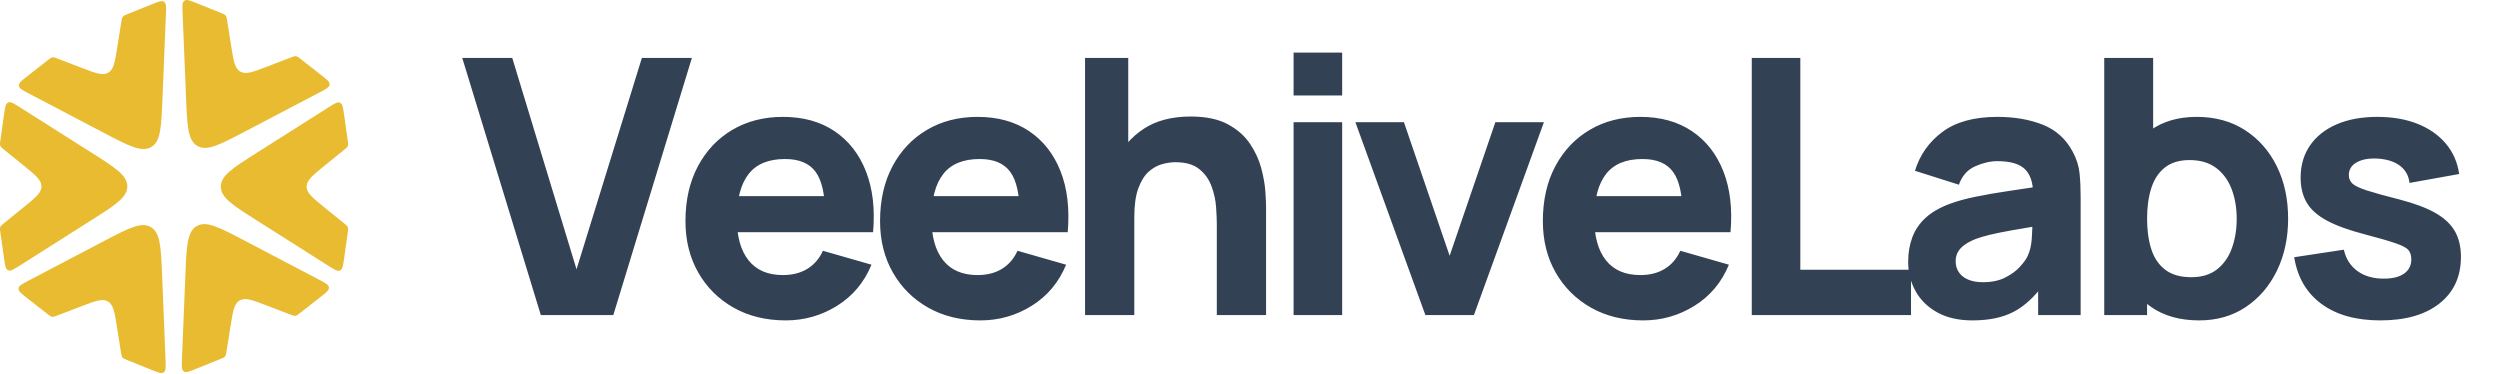
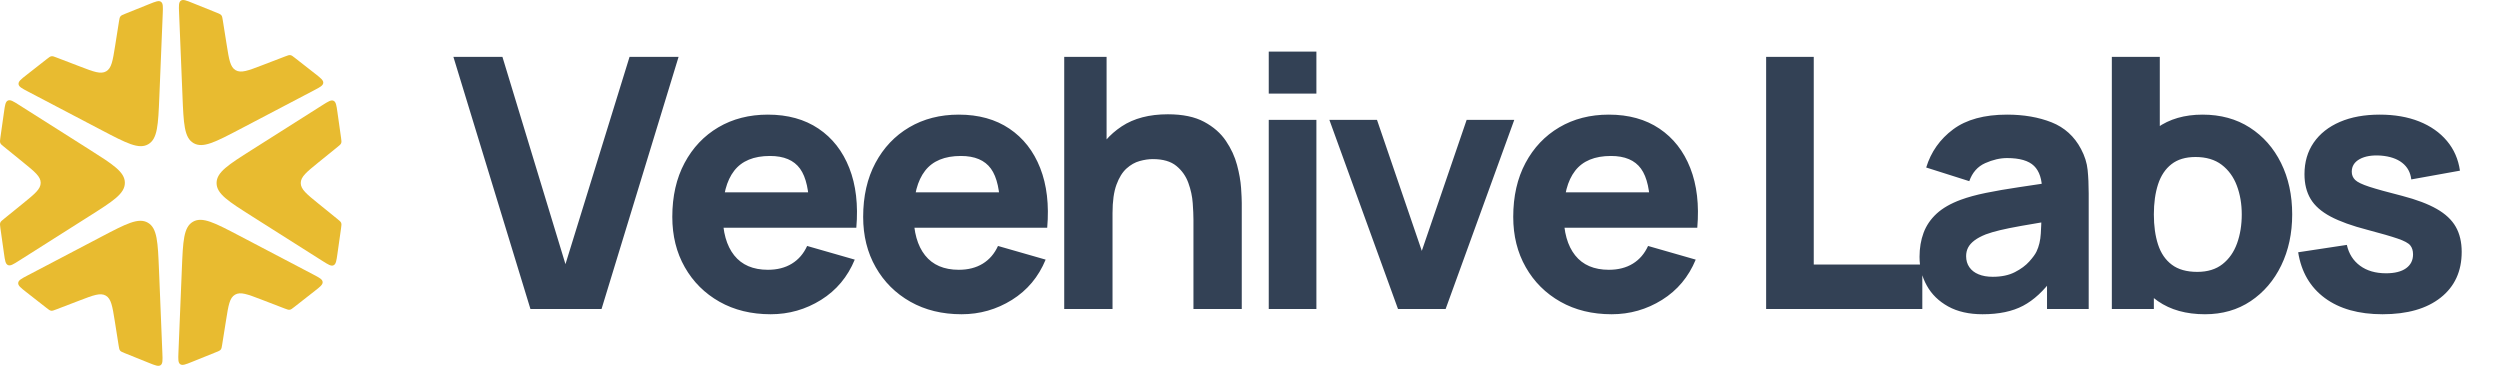
- <svg xmlns="http://www.w3.org/2000/svg" width="784.18" height="117" viewBox="0 6.5 784.18 117" fill="none">
+ <svg xmlns="http://www.w3.org/2000/svg" width="799.53" height="117" viewBox="0 6.5 799.53 117" fill="none">
  <g transform="translate(0 6.5) scale(0.9)">
    <path d="M44.43 4.92C43.53 5.28 43.08 5.47 42.8 5.83C42.51 6.19 42.43 6.67 42.28 7.62L40.9 16.35C40.06 21.61 39.65 24.24 37.72 25.35C35.79 26.46 33.31 25.51 28.34 23.6L20.09 20.44C19.19 20.09 18.74 19.92 18.28 19.99C17.82 20.06 17.44 20.35 16.68 20.95L9.39 26.66C7.46 28.17 6.5 28.92 6.59 29.87C6.67 30.82 7.76 31.39 9.92 32.52L36.13 46.27C44.94 50.88 49.34 53.19 52.67 51.26C56.01 49.33 56.21 44.37 56.62 34.43L57.83 4.85C57.93 2.41 57.98 1.19 57.2 0.64C56.42 0.09 55.29 0.55 53.02 1.46L44.43 4.92Z" fill="#E8BB30" />
    <path d="M104.77 20.55C104.01 19.95 103.63 19.65 103.17 19.59C102.72 19.52 102.27 19.69 101.36 20.04L93.12 23.2C88.15 25.11 85.66 26.06 83.74 24.95C81.81 23.84 81.39 21.21 80.56 15.95L79.17 7.22C79.02 6.27 78.95 5.79 78.66 5.43C78.37 5.07 77.92 4.88 77.03 4.52L68.43 1.06C66.17 0.14 65.04 -0.31 64.26 0.24C63.48 0.79 63.53 2.01 63.63 4.45L64.84 34.03C65.24 43.97 65.45 48.93 68.78 50.86C72.12 52.79 76.52 50.48 85.32 45.87L111.54 32.12C113.7 30.99 114.78 30.42 114.87 29.47C114.95 28.52 113.99 27.77 112.07 26.26L104.77 20.55Z" fill="#E8BB30" />
    <path d="M0.13 80.99C-0 80.03 -0.07 79.55 0.1 79.12C0.27 78.69 0.64 78.39 1.4 77.78L8.26 72.22C12.39 68.86 14.46 67.19 14.46 64.96C14.46 62.74 12.39 61.06 8.26 57.71L1.4 52.14C0.64 51.54 0.27 51.23 0.1 50.8C-0.07 50.37 -0 49.89 0.13 48.93L1.43 39.76C1.77 37.34 1.94 36.13 2.81 35.73C3.67 35.33 4.71 35.98 6.77 37.29L31.77 53.13C40.17 58.45 44.37 61.11 44.37 64.96C44.37 68.82 40.17 71.47 31.77 76.79L6.77 92.63C4.71 93.94 3.67 94.59 2.81 94.19C1.94 93.79 1.77 92.58 1.43 90.17L0.13 80.99Z" fill="#E8BB30" />
    <path d="M104.55 109.11C103.79 109.7 103.41 110 102.96 110.07C102.5 110.14 102.05 109.96 101.14 109.62L92.9 106.45C87.93 104.55 85.44 103.59 83.52 104.71C81.59 105.82 81.17 108.45 80.34 113.71L78.95 122.44C78.8 123.39 78.73 123.87 78.44 124.23C78.15 124.59 77.7 124.77 76.81 125.13L68.21 128.6C65.95 129.51 64.82 129.97 64.04 129.42C63.26 128.87 63.31 127.65 63.41 125.21L64.62 95.62C65.02 85.69 65.23 80.72 68.56 78.8C71.9 76.87 76.3 79.18 85.1 83.79L111.32 97.54C113.48 98.67 114.56 99.24 114.65 100.19C114.73 101.14 113.77 101.89 111.85 103.39L104.55 109.11Z" fill="#E8BB30" />
    <path d="M121.2 49.01C121.33 49.97 121.4 50.45 121.23 50.88C121.06 51.31 120.69 51.61 119.94 52.22L113.07 57.78C108.94 61.14 106.87 62.81 106.87 65.04C106.87 67.26 108.94 68.94 113.07 72.29L119.94 77.86C120.69 78.46 121.06 78.77 121.23 79.2C121.4 79.63 121.33 80.11 121.2 81.07L119.9 90.24C119.56 92.66 119.39 93.87 118.52 94.27C117.66 94.67 116.63 94.02 114.56 92.71L89.56 76.87C81.16 71.55 76.96 68.89 76.96 65.04C76.96 61.18 81.16 58.53 89.56 53.21L114.56 37.37C116.63 36.06 117.66 35.41 118.52 35.81C119.39 36.21 119.56 37.42 119.9 39.83L121.2 49.01Z" fill="#E8BB30" />
    <path d="M16.56 109.45C17.32 110.05 17.7 110.34 18.16 110.41C18.61 110.48 19.07 110.31 19.97 109.96L28.22 106.8C33.19 104.89 35.67 103.94 37.6 105.05C39.52 106.16 39.94 108.79 40.78 114.05L42.16 122.78C42.31 123.73 42.39 124.21 42.67 124.57C42.96 124.94 43.41 125.11 44.31 125.48L52.9 128.94C55.16 129.85 56.3 130.31 57.08 129.76C57.85 129.21 57.8 127.99 57.7 125.55L56.5 95.97C56.09 86.03 55.89 81.07 52.55 79.14C49.21 77.21 44.81 79.52 36.01 84.13L9.8 97.88C7.63 99.01 6.55 99.58 6.47 100.53C6.38 101.48 7.34 102.23 9.26 103.74L16.56 109.45Z" fill="#E8BB30" />
  </g>
-   <path d="M169.64 105.32 145.0 24.68H160.68L180.84 90.98L201.34 24.68H217.02L192.38 105.32Z M246.48 107.0Q237.18 107.0 230.1 103Q223.01 98.99 219.01 91.96Q215.01 84.94 215.01 75.86Q215.01 65.95 218.93 58.62Q222.85 51.28 229.73 47.22Q236.62 43.16 245.58 43.16Q255.1 43.16 261.77 47.64Q268.43 52.12 271.62 60.24Q274.81 68.36 273.86 79.34H258.8V73.74Q258.8 64.5 255.86 60.44Q252.92 56.38 246.25 56.38Q238.47 56.38 234.8 61.11Q231.13 65.84 231.13 75.08Q231.13 83.54 234.8 88.16Q238.47 92.78 245.58 92.78Q250.06 92.78 253.25 90.82Q256.45 88.86 258.13 85.16L273.36 89.53Q269.94 97.82 262.58 102.41Q255.21 107.0 246.48 107.0ZM226.43 79.34V68.02H266.53V79.34Z M307.53 107.0Q298.23 107.0 291.15 103Q284.06 98.99 280.06 91.96Q276.05 84.94 276.05 75.86Q276.05 65.95 279.97 58.62Q283.89 51.28 290.78 47.22Q297.67 43.16 306.63 43.16Q316.15 43.16 322.81 47.64Q329.48 52.12 332.67 60.24Q335.86 68.36 334.91 79.34H319.85V73.74Q319.85 64.5 316.91 60.44Q313.97 56.38 307.3 56.38Q299.52 56.38 295.85 61.11Q292.18 65.84 292.18 75.08Q292.18 83.54 295.85 88.16Q299.52 92.78 306.63 92.78Q311.11 92.78 314.3 90.82Q317.49 88.86 319.17 85.16L334.41 89.53Q330.99 97.82 323.63 102.41Q316.26 107.0 307.53 107.0ZM287.48 79.34V68.02H327.57V79.34Z M381.68 105.32V76.76Q381.68 74.69 381.45 71.47Q381.23 68.25 380.05 65.0Q378.88 61.75 376.22 59.57Q373.56 57.38 368.68 57.38Q366.72 57.38 364.48 58Q362.24 58.62 360.28 60.38Q358.32 62.14 357.06 65.56Q355.8 68.98 355.8 74.63L347.07 70.49Q347.07 63.32 349.98 57.05Q352.89 50.78 358.74 46.91Q364.6 43.05 373.5 43.05Q380.61 43.05 385.09 45.46Q389.57 47.86 392.06 51.56Q394.56 55.26 395.62 59.26Q396.68 63.26 396.91 66.57Q397.13 69.87 397.13 71.38V105.32ZM340.35 105.32V24.68H353.9V66.12H355.8V105.32Z M405.76 36.44V23H421V36.44ZM405.76 105.32V44.84H421V105.32Z M447.1 105.32 425.15 44.84H440.38L454.71 86.73L469.05 44.84H484.28L462.33 105.32Z M515.43 107.0Q506.13 107.0 499.05 103Q491.96 98.99 487.96 91.96Q483.95 84.94 483.95 75.86Q483.95 65.95 487.87 58.62Q491.79 51.28 498.68 47.22Q505.57 43.16 514.53 43.16Q524.05 43.16 530.71 47.64Q537.38 52.12 540.57 60.24Q543.76 68.36 542.81 79.34H527.75V73.74Q527.75 64.5 524.81 60.44Q521.87 56.38 515.2 56.38Q507.42 56.38 503.75 61.11Q500.08 65.84 500.08 75.08Q500.08 83.54 503.75 88.16Q507.42 92.78 514.53 92.78Q519.01 92.78 522.2 90.82Q525.39 88.86 527.07 85.16L542.31 89.53Q538.89 97.82 531.53 102.41Q524.16 107.0 515.43 107.0ZM495.38 79.34V68.02H535.47V79.34Z M549.48 105.32V24.68H564.71V91.1H599.43V105.32Z M618.7 107.0Q612.21 107.0 607.7 104.51Q603.19 102.02 600.87 97.84Q598.54 93.67 598.54 88.63Q598.54 84.43 599.83 80.96Q601.12 77.49 604 74.83Q606.89 72.17 611.76 70.38Q615.12 69.14 619.77 68.19Q624.42 67.24 630.3 66.37Q636.18 65.5 643.23 64.44L637.74 67.46Q637.74 62.09 635.17 59.57Q632.59 57.05 626.54 57.05Q623.18 57.05 619.54 58.67Q615.9 60.3 614.45 64.44L600.67 60.07Q602.97 52.57 609.3 47.86Q615.62 43.16 626.54 43.16Q634.55 43.16 640.77 45.62Q646.98 48.09 650.18 54.14Q651.97 57.5 652.3 60.86Q652.64 64.22 652.64 68.36V105.32H639.31V92.89L641.22 95.46Q636.79 101.57 631.67 104.28Q626.54 107.0 618.7 107.0ZM621.95 95.02Q626.15 95.02 629.04 93.53Q631.92 92.05 633.63 90.14Q635.34 88.24 635.95 86.95Q637.13 84.49 637.32 81.21Q637.52 77.94 637.52 75.75L642 76.87Q635.22 77.99 631.02 78.75Q626.82 79.5 624.25 80.12Q621.67 80.74 619.71 81.46Q617.47 82.36 616.1 83.4Q614.73 84.43 614.08 85.66Q613.44 86.9 613.44 88.41Q613.44 90.48 614.48 91.96Q615.51 93.45 617.42 94.23Q619.32 95.02 621.95 95.02Z M689.83 107.0Q680.81 107.0 674.77 102.8Q668.72 98.6 665.67 91.38Q662.61 84.15 662.61 75.08Q662.61 66.01 665.64 58.78Q668.66 51.56 674.54 47.36Q680.42 43.16 689.05 43.16Q697.73 43.16 704.17 47.3Q710.61 51.45 714.16 58.64Q717.72 65.84 717.72 75.08Q717.72 84.15 714.22 91.38Q710.72 98.6 704.45 102.8Q698.17 107.0 689.83 107.0ZM660.04 105.32V24.68H675.38V63.88H673.48V105.32ZM687.37 93.45Q692.29 93.45 695.43 90.98Q698.57 88.52 700.08 84.35Q701.59 80.18 701.59 75.08Q701.59 70.04 700.02 65.87Q698.45 61.7 695.18 59.2Q691.9 56.71 686.81 56.71Q682.05 56.71 679.11 59.01Q676.17 61.3 674.82 65.45Q673.48 69.59 673.48 75.08Q673.48 80.57 674.82 84.71Q676.17 88.86 679.22 91.15Q682.27 93.45 687.37 93.45Z M746.62 107.0Q735.2 107.0 728.17 101.82Q721.14 96.64 719.63 87.18L735.2 84.82Q736.15 89.08 739.42 91.49Q742.7 93.9 747.74 93.9Q751.88 93.9 754.12 92.3Q756.36 90.7 756.36 87.85Q756.36 86.06 755.47 84.96Q754.57 83.87 751.46 82.81Q748.36 81.74 741.8 80.01Q734.41 78.1 729.99 75.75Q725.56 73.4 723.6 70.12Q721.64 66.85 721.64 62.2Q721.64 56.38 724.61 52.09Q727.58 47.81 732.98 45.48Q738.39 43.16 745.72 43.16Q752.84 43.16 758.32 45.34Q763.81 47.53 767.2 51.56Q770.59 55.59 771.37 61.08L755.8 63.88Q755.41 60.52 752.89 58.56Q750.37 56.6 746.06 56.26Q741.86 55.98 739.31 57.38Q736.76 58.78 736.76 61.42Q736.76 62.98 737.86 64.05Q738.95 65.11 742.39 66.23Q745.84 67.35 752.89 69.14Q759.78 70.94 763.95 73.32Q768.12 75.7 770.03 79.03Q771.93 82.36 771.93 87.06Q771.93 96.36 765.21 101.68Q758.49 107.0 746.62 107.0Z" fill="#334155" />
+   <path d="M169.64 105.32 145.0 24.68H160.68L180.84 90.98L201.34 24.68H217.02L192.38 105.32Z M246.48 107.0Q237.18 107.0 230.1 103Q223.01 98.99 219.01 91.96Q215.01 84.94 215.01 75.86Q215.01 65.95 218.93 58.62Q222.85 51.28 229.73 47.22Q236.62 43.16 245.58 43.16Q255.1 43.16 261.77 47.64Q268.43 52.12 271.62 60.24Q274.81 68.36 273.86 79.34H258.8V73.74Q258.8 64.5 255.86 60.44Q252.92 56.38 246.25 56.38Q238.47 56.38 234.8 61.11Q231.13 65.84 231.13 75.08Q231.13 83.54 234.8 88.16Q238.47 92.78 245.58 92.78Q250.06 92.78 253.25 90.82Q256.45 88.86 258.13 85.16L273.36 89.53Q269.94 97.82 262.58 102.41Q255.21 107.0 246.48 107.0ZM226.43 79.34V68.02H266.53V79.34Z M307.53 107.0Q298.23 107.0 291.15 103Q284.06 98.99 280.06 91.96Q276.05 84.94 276.05 75.86Q276.05 65.95 279.97 58.62Q283.89 51.28 290.78 47.22Q297.67 43.16 306.63 43.16Q316.15 43.16 322.81 47.64Q329.48 52.12 332.67 60.24Q335.86 68.36 334.91 79.34H319.85V73.74Q319.85 64.5 316.91 60.44Q313.97 56.38 307.3 56.38Q299.52 56.38 295.85 61.11Q292.18 65.84 292.18 75.08Q292.18 83.54 295.85 88.16Q299.52 92.78 306.63 92.78Q311.11 92.78 314.3 90.82Q317.49 88.86 319.17 85.16L334.41 89.53Q330.99 97.82 323.63 102.41Q316.26 107.0 307.53 107.0ZM287.48 79.34V68.02H327.57V79.34Z M381.68 105.32V76.76Q381.68 74.69 381.45 71.47Q381.23 68.25 380.05 65.0Q378.88 61.75 376.22 59.57Q373.56 57.38 368.68 57.38Q366.72 57.38 364.48 58Q362.24 58.62 360.28 60.38Q358.32 62.14 357.06 65.56Q355.8 68.98 355.8 74.63L347.07 70.49Q347.07 63.32 349.98 57.05Q352.89 50.78 358.74 46.91Q364.6 43.05 373.5 43.05Q380.61 43.05 385.09 45.46Q389.57 47.86 392.06 51.56Q394.56 55.26 395.62 59.26Q396.68 63.26 396.91 66.57Q397.13 69.87 397.13 71.38V105.32ZM340.35 105.32V24.68H353.9V66.12H355.8V105.32Z M405.76 36.44V23H421V36.44ZM405.76 105.32V44.84H421V105.32Z M447.1 105.32 425.15 44.84H440.38L454.71 86.73L469.05 44.84H484.28L462.33 105.32Z M515.43 107.0Q506.13 107.0 499.05 103Q491.96 98.99 487.96 91.96Q483.95 84.94 483.95 75.86Q483.95 65.95 487.87 58.62Q491.79 51.28 498.68 47.22Q505.57 43.16 514.53 43.16Q524.05 43.16 530.71 47.64Q537.38 52.12 540.57 60.24Q543.76 68.36 542.81 79.34H527.75V73.74Q527.75 64.5 524.81 60.44Q521.87 56.38 515.2 56.38Q507.42 56.38 503.75 61.11Q500.08 65.84 500.08 75.08Q500.08 83.54 503.75 88.16Q507.42 92.78 514.53 92.78Q519.01 92.78 522.2 90.82Q525.39 88.86 527.07 85.16L542.31 89.53Q538.89 97.82 531.53 102.41Q524.16 107.0 515.43 107.0ZM495.38 79.34V68.02H535.47V79.34Z M564.83 105.32V24.68H580.06V91.1H614.78V105.32Z M634.05 107.0Q627.56 107.0 623.05 104.51Q618.54 102.02 616.22 97.84Q613.89 93.67 613.89 88.63Q613.89 84.43 615.18 80.96Q616.47 77.49 619.35 74.83Q622.24 72.17 627.11 70.38Q630.47 69.14 635.12 68.19Q639.77 67.24 645.65 66.37Q651.53 65.5 658.58 64.44L653.09 67.46Q653.09 62.09 650.52 59.57Q647.94 57.05 641.89 57.05Q638.53 57.05 634.89 58.67Q631.25 60.3 629.8 64.44L616.02 60.07Q618.32 52.57 624.65 47.86Q630.97 43.16 641.89 43.16Q649.9 43.16 656.12 45.62Q662.33 48.09 665.53 54.14Q667.32 57.5 667.65 60.86Q667.99 64.22 667.99 68.36V105.32H654.66V92.89L656.57 95.46Q652.14 101.57 647.02 104.28Q641.89 107.0 634.05 107.0ZM637.3 95.02Q641.5 95.02 644.39 93.53Q647.27 92.05 648.98 90.14Q650.69 88.24 651.3 86.95Q652.48 84.49 652.67 81.21Q652.87 77.94 652.87 75.75L657.35 76.87Q650.57 77.99 646.37 78.75Q642.17 79.5 639.6 80.12Q637.02 80.74 635.06 81.46Q632.82 82.36 631.45 83.4Q630.08 84.43 629.43 85.66Q628.79 86.9 628.79 88.41Q628.79 90.48 629.83 91.96Q630.86 93.45 632.77 94.23Q634.67 95.02 637.3 95.02Z M705.18 107.0Q696.16 107.0 690.12 102.8Q684.07 98.6 681.02 91.38Q677.96 84.15 677.96 75.08Q677.96 66.01 680.99 58.78Q684.01 51.56 689.89 47.36Q695.77 43.16 704.4 43.16Q713.08 43.16 719.52 47.3Q725.96 51.45 729.51 58.64Q733.07 65.84 733.07 75.08Q733.07 84.15 729.57 91.38Q726.07 98.6 719.8 102.8Q713.52 107.0 705.18 107.0ZM675.39 105.32V24.68H690.73V63.88H688.83V105.32ZM702.72 93.45Q707.64 93.45 710.78 90.98Q713.92 88.52 715.43 84.35Q716.94 80.18 716.94 75.08Q716.94 70.04 715.37 65.87Q713.8 61.7 710.53 59.2Q707.25 56.71 702.16 56.71Q697.4 56.71 694.46 59.01Q691.52 61.3 690.17 65.45Q688.83 69.59 688.83 75.08Q688.83 80.57 690.17 84.71Q691.52 88.86 694.57 91.15Q697.62 93.45 702.72 93.45Z M761.97 107.0Q750.55 107.0 743.52 101.82Q736.49 96.64 734.98 87.18L750.55 84.82Q751.5 89.08 754.78 91.49Q758.05 93.9 763.09 93.9Q767.24 93.9 769.48 92.3Q771.72 90.7 771.72 87.85Q771.72 86.06 770.82 84.96Q769.92 83.87 766.82 82.81Q763.71 81.74 757.16 80.01Q749.76 78.1 745.34 75.75Q740.92 73.4 738.96 70.12Q737 66.85 737 62.2Q737 56.38 739.96 52.09Q742.93 47.81 748.34 45.48Q753.74 43.16 761.08 43.16Q768.19 43.16 773.68 45.34Q779.16 47.53 782.55 51.56Q785.94 55.59 786.72 61.08L771.16 63.88Q770.76 60.52 768.24 58.56Q765.72 56.6 761.41 56.26Q757.21 55.98 754.66 57.38Q752.12 58.78 752.12 61.42Q752.12 62.98 753.21 64.05Q754.3 65.11 757.74 66.23Q761.19 67.35 768.24 69.14Q775.13 70.94 779.3 73.32Q783.48 75.7 785.38 79.03Q787.28 82.36 787.28 87.06Q787.28 96.36 780.56 101.68Q773.84 107.0 761.97 107.0Z" fill="#334155" />
</svg>
